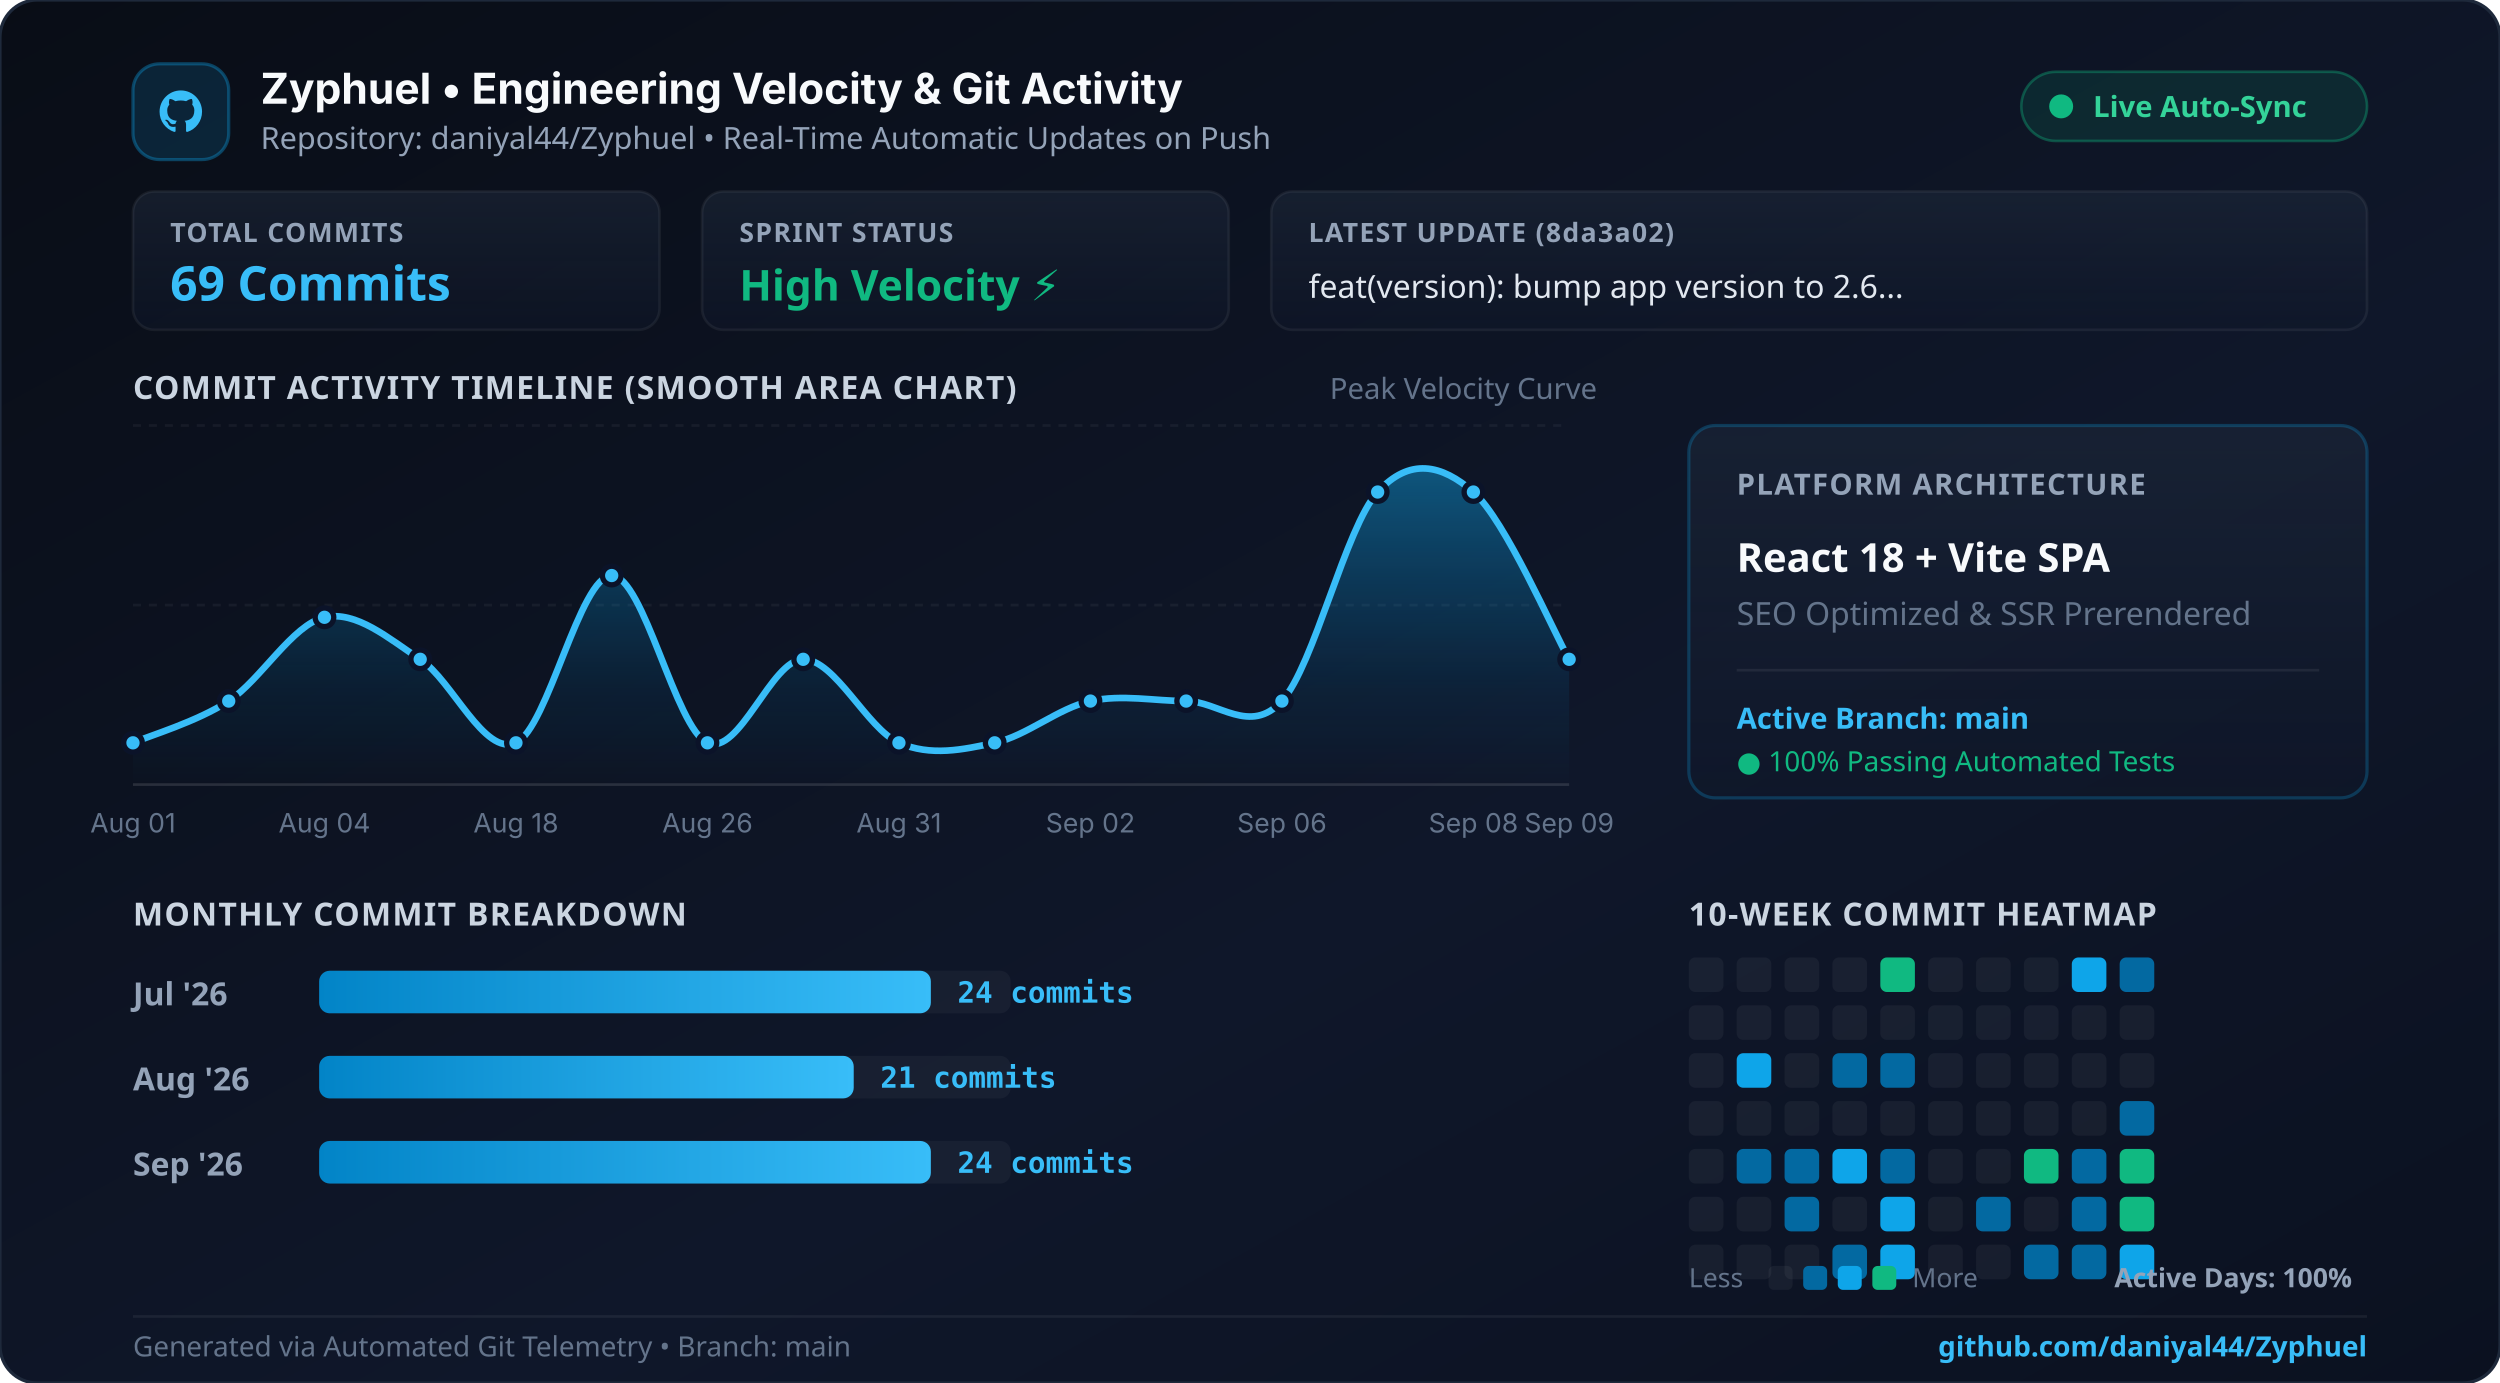
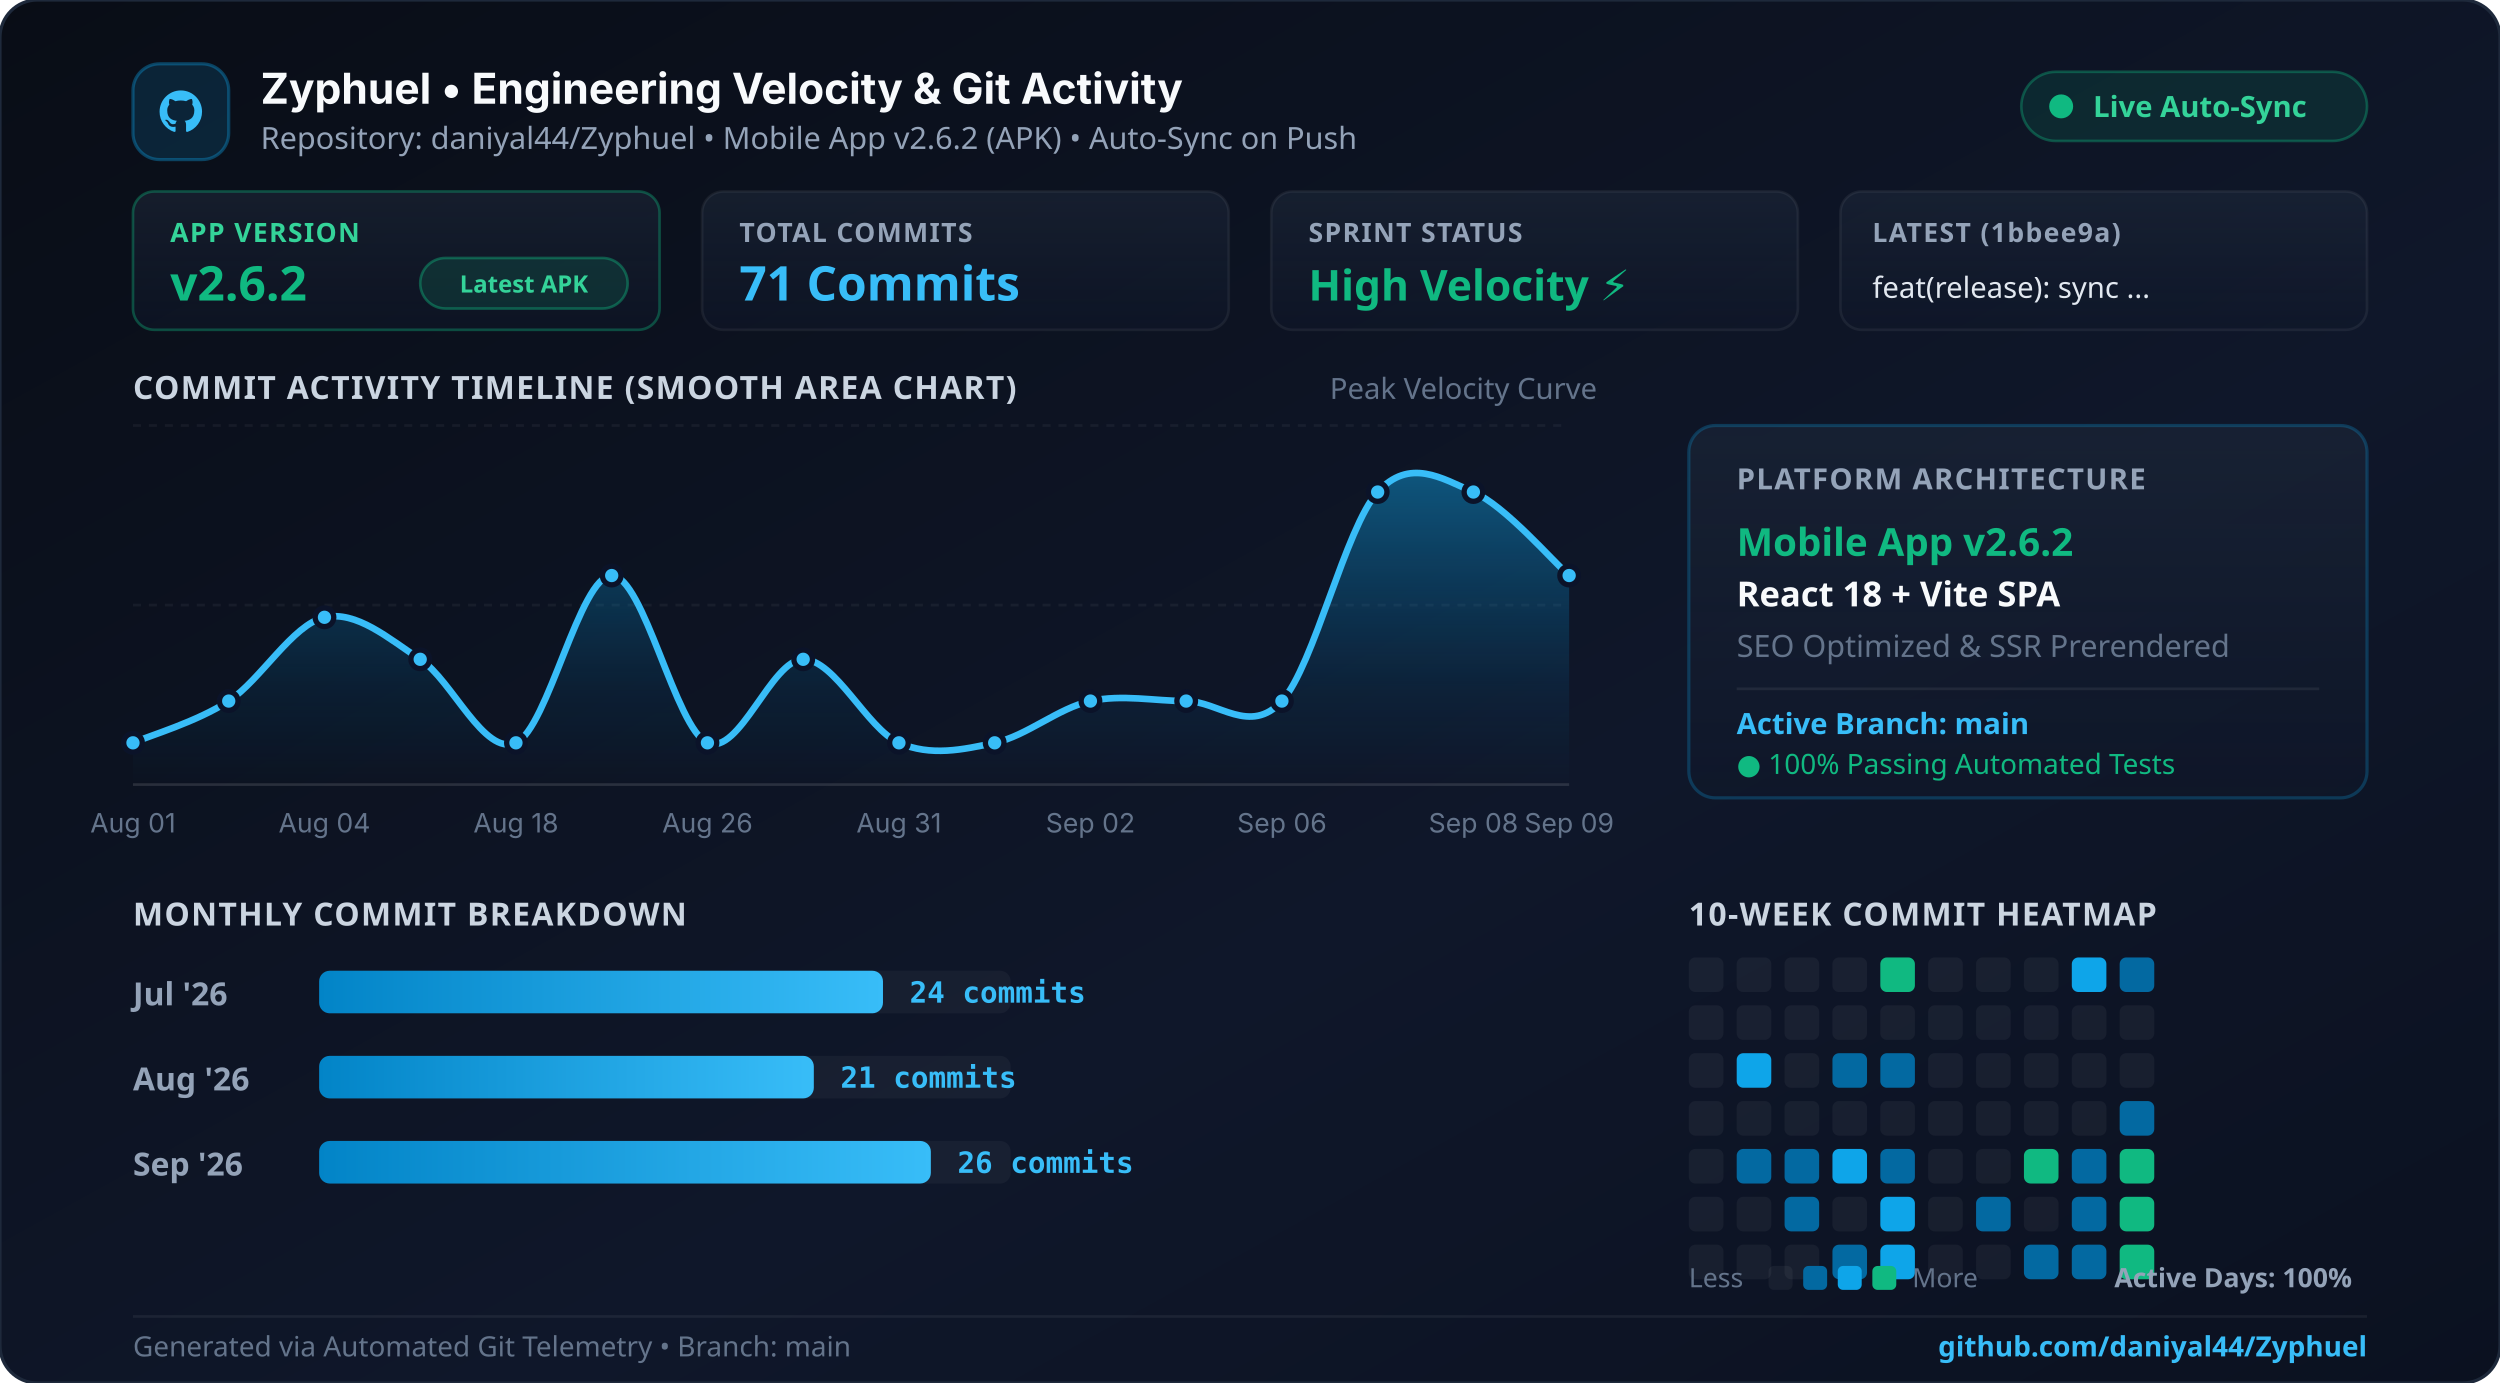
<svg xmlns="http://www.w3.org/2000/svg" width="940" height="520" viewBox="0 0 940 520" fill="none">
  <defs>
    <linearGradient id="bgGrad" x1="0%" y1="0%" x2="100%" y2="100%">
      <stop offset="0%" stop-color="#090d16" />
      <stop offset="60%" stop-color="#0f172a" />
      <stop offset="100%" stop-color="#0b1120" />
    </linearGradient>
    <linearGradient id="cardGrad" x1="0%" y1="0%" x2="0%" y2="100%">
      <stop offset="0%" stop-color="rgba(30, 41, 59, 0.55)" />
      <stop offset="100%" stop-color="rgba(15, 23, 42, 0.45)" />
    </linearGradient>
    <linearGradient id="areaGrad" x1="0%" y1="0%" x2="0%" y2="100%">
      <stop offset="0%" stop-color="#0ea5e9" stop-opacity="0.45" />
      <stop offset="70%" stop-color="#0284c7" stop-opacity="0.1" />
      <stop offset="100%" stop-color="#0284c7" stop-opacity="0.0" />
    </linearGradient>
    <linearGradient id="cyanGrad" x1="0%" y1="0%" x2="100%" y2="0%">
      <stop offset="0%" stop-color="#0284c7" />
      <stop offset="100%" stop-color="#38bdf8" />
    </linearGradient>
    <linearGradient id="topGlow" x1="0%" y1="0%" x2="100%" y2="0%">
      <stop offset="0%" stop-color="#0284c7" stop-opacity="0" />
      <stop offset="40%" stop-color="#38bdf8" stop-opacity="0.9" />
      <stop offset="70%" stop-color="#10b981" stop-opacity="0.8" />
      <stop offset="100%" stop-color="#10b981" stop-opacity="0" />
    </linearGradient>
  </defs>
  <rect width="940" height="520" rx="14" fill="url(#bgGrad)" stroke="#1e293b" stroke-width="1.2" />
  <line x1="60" y1="1.5" x2="880" y2="1.5" stroke="url(#topGlow)" stroke-width="2.5" />
  <g transform="translate(50, 24)">
    <rect width="36" height="36" rx="10" fill="rgba(14, 165, 233, 0.15)" stroke="rgba(14, 165, 233, 0.35)" stroke-width="1.2" />
    <path d="M18 10 C13.58 10 10 13.58 10 18 C10 21.54 12.29 24.53 15.47 25.59 C15.87 25.66 16.02 25.42 16.02 25.21 C16.02 25.02 16.01 24.39 16.01 23.63 C13.79 24.11 13.32 22.68 13.32 22.68 C12.95 21.76 12.43 21.51 12.43 21.51 C11.71 21.01 12.49 21.02 12.49 21.02 C13.28 21.08 13.7 21.84 13.7 21.84 C14.41 23.05 15.56 22.7 16.01 22.5 C16.08 21.99 16.29 21.63 16.51 21.43 C14.73 21.23 12.87 20.54 12.87 17.48 C12.87 16.61 13.18 15.9 13.69 15.34 C13.61 15.14 13.33 14.33 13.77 13.23 C13.77 13.23 14.44 13.01 15.97 14.05 C16.61 13.87 17.29 13.78 17.97 13.78 C18.65 13.78 19.33 13.87 19.97 14.05 C21.5 13.01 22.17 13.23 22.17 13.23 C22.61 14.33 22.33 15.14 22.25 15.34 C22.77 15.9 23.07 16.61 23.07 17.48 C23.07 20.55 21.2 21.23 19.42 21.43 C19.7 21.68 19.96 22.16 19.96 22.9 C19.96 23.95 19.95 24.8 19.95 25.21 C19.95 25.42 20.1 25.67 20.5 25.59 C23.68 24.53 25.97 21.54 25.97 18 C25.97 13.58 22.39 10 18 10 Z" fill="#38bdf8" />
    <text x="48" y="15" fill="#f8fafc" font-family="system-ui, -apple-system, sans-serif" font-size="16" font-weight="700">Zyphuel • Engineering Velocity &amp; Git Activity</text>
-     <text x="48" y="32" fill="#94a3b8" font-family="system-ui, sans-serif" font-size="11.5">Repository: daniyal44/Zyphuel • Real-Time Automatic Updates on Push</text>
+     <text x="48" y="32" fill="#94a3b8" font-family="system-ui, sans-serif" font-size="11.5">Repository: daniyal44/Zyphuel • Mobile App v2.6.2 (APK) • Auto-Sync on Push</text>
    <rect x="710" y="3" width="130" height="26" rx="13" fill="rgba(16, 185, 129, 0.12)" stroke="rgba(16, 185, 129, 0.35)" stroke-width="1" />
    <circle cx="725" cy="16" r="4.5" fill="#10b981" />
    <text x="737" y="20" fill="#34d399" font-family="system-ui, sans-serif" font-size="11" font-weight="700">Live Auto-Sync</text>
  </g>
  <g transform="translate(50, 72)">
-     <rect x="0" y="0" width="198" height="52" rx="8" fill="url(#cardGrad)" stroke="rgba(255,255,255,0.06)" />
-     <text x="14" y="19" fill="#94a3b8" font-family="system-ui, sans-serif" font-size="10" font-weight="700" letter-spacing="0.5">TOTAL COMMITS</text>
-     <text x="14" y="41" fill="#38bdf8" font-family="system-ui, sans-serif" font-size="18" font-weight="800">69 Commits</text>
+     <rect x="0" y="0" width="198" height="52" rx="8" fill="url(#cardGrad)" stroke="rgba(16, 185, 129, 0.35)" />
+     <text x="14" y="19" fill="#34d399" font-family="system-ui, sans-serif" font-size="10" font-weight="700" letter-spacing="0.5">APP VERSION</text>
+     <text x="14" y="41" fill="#10b981" font-family="system-ui, sans-serif" font-size="18" font-weight="800">v2.6.2</text>
+     <rect x="108" y="25" width="78" height="19" rx="9.5" fill="rgba(16, 185, 129, 0.15)" stroke="rgba(16, 185, 129, 0.4)" stroke-width="1" />
+     <text x="147" y="38" fill="#34d399" font-family="system-ui, sans-serif" font-size="9" font-weight="700" text-anchor="middle">Latest APK</text>
    <rect x="214" y="0" width="198" height="52" rx="8" fill="url(#cardGrad)" stroke="rgba(255,255,255,0.06)" />
-     <text x="228" y="19" fill="#94a3b8" font-family="system-ui, sans-serif" font-size="10" font-weight="700" letter-spacing="0.5">SPRINT STATUS</text>
-     <text x="228" y="41" fill="#10b981" font-family="system-ui, sans-serif" font-size="16" font-weight="800">High Velocity ⚡</text>
-     <rect x="428" y="0" width="412" height="52" rx="8" fill="url(#cardGrad)" stroke="rgba(255,255,255,0.06)" />
-     <text x="442" y="19" fill="#94a3b8" font-family="system-ui, sans-serif" font-size="10" font-weight="700" letter-spacing="0.5">LATEST UPDATE (8da3a02)</text>
-     <text x="442" y="40" fill="#e2e8f0" font-family="system-ui, sans-serif" font-size="12" font-weight="500">feat(version): bump app version to 2.6...</text>
+     <text x="228" y="19" fill="#94a3b8" font-family="system-ui, sans-serif" font-size="10" font-weight="700" letter-spacing="0.5">TOTAL COMMITS</text>
+     <text x="228" y="41" fill="#38bdf8" font-family="system-ui, sans-serif" font-size="18" font-weight="800">71 Commits</text>
+     <rect x="428" y="0" width="198" height="52" rx="8" fill="url(#cardGrad)" stroke="rgba(255,255,255,0.06)" />
+     <text x="442" y="19" fill="#94a3b8" font-family="system-ui, sans-serif" font-size="10" font-weight="700" letter-spacing="0.5">SPRINT STATUS</text>
+     <text x="442" y="41" fill="#10b981" font-family="system-ui, sans-serif" font-size="16" font-weight="800">High Velocity ⚡</text>
+     <rect x="642" y="0" width="198" height="52" rx="8" fill="url(#cardGrad)" stroke="rgba(255,255,255,0.06)" />
+     <text x="654" y="19" fill="#94a3b8" font-family="system-ui, sans-serif" font-size="10" font-weight="700" letter-spacing="0.5">LATEST (1bbee9a)</text>
+     <text x="654" y="40" fill="#e2e8f0" font-family="system-ui, sans-serif" font-size="11" font-weight="500">feat(release): sync ...</text>
  </g>
  <text x="50" y="150" fill="#cbd5e1" font-family="system-ui, sans-serif" font-size="12" font-weight="700" letter-spacing="0.5">COMMIT ACTIVITY TIMELINE (SMOOTH AREA CHART)</text>
  <text x="500" y="150" fill="#64748b" font-family="system-ui, sans-serif" font-size="11">Peak Velocity Curve</text>
  <line x1="50" y1="160" x2="590" y2="160" stroke="rgba(255,255,255,0.05)" stroke-dasharray="3 3" />
  <line x1="50" y1="227.5" x2="590" y2="227.5" stroke="rgba(255,255,255,0.05)" stroke-dasharray="3 3" />
  <line x1="50" y1="295" x2="590" y2="295" stroke="rgba(255,255,255,0.12)" />
-   <path d="M 50.0 279.3 C 56.0 276.7, 74.0 271.4, 86.0 263.6 C 98.0 255.7, 110.0 234.8, 122.0 232.1 C 134.0 229.5, 146.0 240.0, 158.0 247.9 C 170.0 255.7, 182.0 284.5, 194.0 279.3 C 206.0 274.0, 218.0 216.4, 230.0 216.4 C 242.0 216.4, 254.0 274.0, 266.0 279.3 C 278.0 284.5, 290.0 247.9, 302.0 247.9 C 314.0 247.9, 326.0 274.0, 338.0 279.3 C 350.0 284.5, 362.0 281.9, 374.0 279.3 C 386.0 276.7, 398.0 266.2, 410.0 263.6 C 422.0 261.0, 434.0 263.6, 446.0 263.6 C 458.0 263.6, 470.0 276.7, 482.0 263.6 C 494.0 250.5, 506.0 198.1, 518.0 185.0 C 530.0 171.9, 542.0 174.5, 554.0 185.0 C 566.0 195.5, 584.0 237.4, 590.0 247.9 L 590.0 295.0 L 50.0 295.0 Z" fill="url(#areaGrad)" />
-   <path d="M 50.0 279.3 C 56.0 276.7, 74.0 271.4, 86.0 263.6 C 98.0 255.7, 110.0 234.8, 122.0 232.1 C 134.0 229.5, 146.0 240.0, 158.0 247.9 C 170.0 255.7, 182.0 284.5, 194.0 279.3 C 206.0 274.0, 218.0 216.4, 230.0 216.4 C 242.0 216.4, 254.0 274.0, 266.0 279.3 C 278.0 284.5, 290.0 247.9, 302.0 247.9 C 314.0 247.9, 326.0 274.0, 338.0 279.3 C 350.0 284.5, 362.0 281.9, 374.0 279.3 C 386.0 276.7, 398.0 266.2, 410.0 263.6 C 422.0 261.0, 434.0 263.6, 446.0 263.6 C 458.0 263.6, 470.0 276.7, 482.0 263.6 C 494.0 250.5, 506.0 198.1, 518.0 185.0 C 530.0 171.9, 542.0 174.5, 554.0 185.0 C 566.0 195.5, 584.0 237.4, 590.0 247.9" fill="none" stroke="#38bdf8" stroke-width="2.5" stroke-linecap="round" />
+   <path d="M 50.0 279.3 C 56.0 276.7, 74.0 271.4, 86.0 263.6 C 98.0 255.7, 110.0 234.8, 122.0 232.1 C 134.0 229.5, 146.0 240.0, 158.0 247.9 C 170.0 255.7, 182.0 284.5, 194.0 279.3 C 206.0 274.0, 218.0 216.4, 230.0 216.4 C 242.0 216.4, 254.0 274.0, 266.0 279.3 C 278.0 284.5, 290.0 247.9, 302.0 247.9 C 314.0 247.9, 326.0 274.0, 338.0 279.3 C 350.0 284.5, 362.0 281.9, 374.0 279.3 C 386.0 276.7, 398.0 266.2, 410.0 263.6 C 422.0 261.0, 434.0 263.6, 446.0 263.6 C 458.0 263.6, 470.0 276.7, 482.0 263.6 C 494.0 250.5, 506.0 198.1, 518.0 185.0 C 530.0 171.9, 542.0 179.8, 554.0 185.0 C 566.0 190.2, 584.0 211.2, 590.0 216.4 L 590.0 295.0 L 50.0 295.0 Z" fill="url(#areaGrad)" />
+   <path d="M 50.0 279.3 C 56.0 276.7, 74.0 271.4, 86.0 263.6 C 98.0 255.7, 110.0 234.8, 122.0 232.1 C 134.0 229.5, 146.0 240.0, 158.0 247.9 C 170.0 255.7, 182.0 284.5, 194.0 279.3 C 206.0 274.0, 218.0 216.4, 230.0 216.4 C 242.0 216.4, 254.0 274.0, 266.0 279.3 C 278.0 284.5, 290.0 247.9, 302.0 247.9 C 314.0 247.9, 326.0 274.0, 338.0 279.3 C 350.0 284.5, 362.0 281.9, 374.0 279.3 C 386.0 276.7, 398.0 266.2, 410.0 263.6 C 422.0 261.0, 434.0 263.6, 446.0 263.6 C 458.0 263.6, 470.0 276.7, 482.0 263.6 C 494.0 250.5, 506.0 198.1, 518.0 185.0 C 530.0 171.9, 542.0 179.8, 554.0 185.0 C 566.0 190.2, 584.0 211.2, 590.0 216.4" fill="none" stroke="#38bdf8" stroke-width="2.5" stroke-linecap="round" />
  <circle cx="50.0" cy="279.3" r="3.5" fill="#38bdf8" stroke="#0b1329" stroke-width="2" />
  <text x="50.0" y="313" fill="#64748b" font-family="system-ui, -apple-system, sans-serif" font-size="10" text-anchor="middle">Aug 01</text>
  <circle cx="86.0" cy="263.6" r="3.5" fill="#38bdf8" stroke="#0b1329" stroke-width="2" />
  <circle cx="122.0" cy="232.1" r="3.5" fill="#38bdf8" stroke="#0b1329" stroke-width="2" />
  <text x="122.0" y="313" fill="#64748b" font-family="system-ui, -apple-system, sans-serif" font-size="10" text-anchor="middle">Aug 04</text>
  <circle cx="158.0" cy="247.9" r="3.5" fill="#38bdf8" stroke="#0b1329" stroke-width="2" />
  <circle cx="194.0" cy="279.3" r="3.5" fill="#38bdf8" stroke="#0b1329" stroke-width="2" />
  <text x="194.0" y="313" fill="#64748b" font-family="system-ui, -apple-system, sans-serif" font-size="10" text-anchor="middle">Aug 18</text>
  <circle cx="230.0" cy="216.4" r="3.5" fill="#38bdf8" stroke="#0b1329" stroke-width="2" />
  <circle cx="266.0" cy="279.3" r="3.5" fill="#38bdf8" stroke="#0b1329" stroke-width="2" />
  <text x="266.0" y="313" fill="#64748b" font-family="system-ui, -apple-system, sans-serif" font-size="10" text-anchor="middle">Aug 26</text>
  <circle cx="302.0" cy="247.9" r="3.5" fill="#38bdf8" stroke="#0b1329" stroke-width="2" />
  <circle cx="338.0" cy="279.3" r="3.5" fill="#38bdf8" stroke="#0b1329" stroke-width="2" />
  <text x="338.0" y="313" fill="#64748b" font-family="system-ui, -apple-system, sans-serif" font-size="10" text-anchor="middle">Aug 31</text>
  <circle cx="374.0" cy="279.3" r="3.5" fill="#38bdf8" stroke="#0b1329" stroke-width="2" />
  <circle cx="410.0" cy="263.6" r="3.5" fill="#38bdf8" stroke="#0b1329" stroke-width="2" />
  <text x="410.0" y="313" fill="#64748b" font-family="system-ui, -apple-system, sans-serif" font-size="10" text-anchor="middle">Sep 02</text>
  <circle cx="446.0" cy="263.6" r="3.5" fill="#38bdf8" stroke="#0b1329" stroke-width="2" />
  <circle cx="482.0" cy="263.6" r="3.5" fill="#38bdf8" stroke="#0b1329" stroke-width="2" />
  <text x="482.0" y="313" fill="#64748b" font-family="system-ui, -apple-system, sans-serif" font-size="10" text-anchor="middle">Sep 06</text>
  <circle cx="518.0" cy="185.0" r="3.5" fill="#38bdf8" stroke="#0b1329" stroke-width="2" />
  <circle cx="554.0" cy="185.0" r="3.5" fill="#38bdf8" stroke="#0b1329" stroke-width="2" />
  <text x="554.0" y="313" fill="#64748b" font-family="system-ui, -apple-system, sans-serif" font-size="10" text-anchor="middle">Sep 08</text>
-   <circle cx="590.0" cy="247.9" r="3.5" fill="#38bdf8" stroke="#0b1329" stroke-width="2" />
+   <circle cx="590.0" cy="216.4" r="3.5" fill="#38bdf8" stroke="#0b1329" stroke-width="2" />
  <text x="590.0" y="313" fill="#64748b" font-family="system-ui, -apple-system, sans-serif" font-size="10" text-anchor="middle">Sep 09</text>
  <g transform="translate(635, 160)">
    <rect width="255" height="140" rx="10" fill="url(#cardGrad)" stroke="rgba(14, 165, 233, 0.25)" stroke-width="1.2" />
-     <text x="18" y="26" fill="#94a3b8" font-family="system-ui, sans-serif" font-size="11" font-weight="700" letter-spacing="0.5">PLATFORM ARCHITECTURE</text>
-     <text x="18" y="55" fill="#f8fafc" font-family="system-ui, sans-serif" font-size="15" font-weight="700">React 18 + Vite SPA</text>
-     <text x="18" y="75" fill="#64748b" font-family="system-ui, sans-serif" font-size="12">SEO Optimized &amp; SSR Prerendered</text>
-     <line x1="18" y1="92" x2="237" y2="92" stroke="rgba(255,255,255,0.07)" />
-     <text x="18" y="114" fill="#38bdf8" font-family="system-ui, sans-serif" font-size="11" font-weight="600">Active Branch: main</text>
-     <text x="18" y="130" fill="#10b981" font-family="system-ui, sans-serif" font-size="10.5">● 100% Passing Automated Tests</text>
+     <text x="18" y="24" fill="#94a3b8" font-family="system-ui, sans-serif" font-size="11" font-weight="700" letter-spacing="0.5">PLATFORM ARCHITECTURE</text>
+     <text x="18" y="49" fill="#10b981" font-family="system-ui, sans-serif" font-size="14.5" font-weight="700">Mobile App v2.6.2</text>
+     <text x="18" y="68" fill="#f8fafc" font-family="system-ui, sans-serif" font-size="13" font-weight="600">React 18 + Vite SPA</text>
+     <text x="18" y="87" fill="#64748b" font-family="system-ui, sans-serif" font-size="11.5">SEO Optimized &amp; SSR Prerendered</text>
+     <line x1="18" y1="99" x2="237" y2="99" stroke="rgba(255,255,255,0.07)" />
+     <text x="18" y="116" fill="#38bdf8" font-family="system-ui, sans-serif" font-size="11" font-weight="600">Active Branch: main</text>
+     <text x="18" y="131" fill="#10b981" font-family="system-ui, sans-serif" font-size="10.5">● 100% Passing Automated Tests</text>
  </g>
  <text x="50" y="348" fill="#cbd5e1" font-family="system-ui, sans-serif" font-size="12" font-weight="700" letter-spacing="0.5">MONTHLY COMMIT BREAKDOWN</text>
  <text x="635" y="348" fill="#cbd5e1" font-family="system-ui, sans-serif" font-size="12" font-weight="700" letter-spacing="0.5">10-WEEK COMMIT HEATMAP</text>
  <text x="50" y="378" fill="#94a3b8" font-family="system-ui, sans-serif" font-size="12" font-weight="600">Jul '26</text>
  <rect x="120" y="365" width="260" height="16" rx="4" fill="rgba(255,255,255,0.04)" />
-   <rect x="120" y="365" width="230" height="16" rx="4" fill="url(#cyanGrad)" />
-   <text x="360" y="377" fill="#38bdf8" font-family="monospace" font-size="11" font-weight="700">24 commits</text>
+   <rect x="120" y="365" width="212" height="16" rx="4" fill="url(#cyanGrad)" />
+   <text x="342" y="377" fill="#38bdf8" font-family="monospace" font-size="11" font-weight="700">24 commits</text>
  <text x="50" y="410" fill="#94a3b8" font-family="system-ui, sans-serif" font-size="12" font-weight="600">Aug '26</text>
  <rect x="120" y="397" width="260" height="16" rx="4" fill="rgba(255,255,255,0.04)" />
-   <rect x="120" y="397" width="201" height="16" rx="4" fill="url(#cyanGrad)" />
-   <text x="331" y="409" fill="#38bdf8" font-family="monospace" font-size="11" font-weight="700">21 commits</text>
+   <rect x="120" y="397" width="186" height="16" rx="4" fill="url(#cyanGrad)" />
+   <text x="316" y="409" fill="#38bdf8" font-family="monospace" font-size="11" font-weight="700">21 commits</text>
  <text x="50" y="442" fill="#94a3b8" font-family="system-ui, sans-serif" font-size="12" font-weight="600">Sep '26</text>
  <rect x="120" y="429" width="260" height="16" rx="4" fill="rgba(255,255,255,0.04)" />
  <rect x="120" y="429" width="230" height="16" rx="4" fill="url(#cyanGrad)" />
-   <text x="360" y="441" fill="#38bdf8" font-family="monospace" font-size="11" font-weight="700">24 commits</text>
+   <text x="360" y="441" fill="#38bdf8" font-family="monospace" font-size="11" font-weight="700">26 commits</text>
  <g>
    <rect x="635" y="360" width="13" height="13" rx="2.5" fill="rgba(255,255,255,0.05)" />
    <rect x="635" y="378" width="13" height="13" rx="2.5" fill="rgba(255,255,255,0.05)" />
    <rect x="635" y="396" width="13" height="13" rx="2.5" fill="rgba(255,255,255,0.05)" />
    <rect x="635" y="414" width="13" height="13" rx="2.5" fill="rgba(255,255,255,0.05)" />
    <rect x="635" y="432" width="13" height="13" rx="2.5" fill="rgba(255,255,255,0.05)" />
    <rect x="635" y="450" width="13" height="13" rx="2.5" fill="rgba(255,255,255,0.05)" />
    <rect x="635" y="468" width="13" height="13" rx="2.5" fill="rgba(255,255,255,0.05)" />
    <rect x="653" y="360" width="13" height="13" rx="2.5" fill="rgba(255,255,255,0.05)" />
    <rect x="653" y="378" width="13" height="13" rx="2.5" fill="rgba(255,255,255,0.05)" />
    <rect x="653" y="396" width="13" height="13" rx="2.5" fill="#0ea5e9" />
    <rect x="653" y="414" width="13" height="13" rx="2.5" fill="rgba(255,255,255,0.05)" />
    <rect x="653" y="432" width="13" height="13" rx="2.5" fill="#0369a1" />
    <rect x="653" y="450" width="13" height="13" rx="2.5" fill="rgba(255,255,255,0.05)" />
    <rect x="653" y="468" width="13" height="13" rx="2.5" fill="rgba(255,255,255,0.05)" />
    <rect x="671" y="360" width="13" height="13" rx="2.5" fill="rgba(255,255,255,0.05)" />
    <rect x="671" y="378" width="13" height="13" rx="2.5" fill="rgba(255,255,255,0.05)" />
    <rect x="671" y="396" width="13" height="13" rx="2.5" fill="rgba(255,255,255,0.05)" />
    <rect x="671" y="414" width="13" height="13" rx="2.5" fill="rgba(255,255,255,0.05)" />
    <rect x="671" y="432" width="13" height="13" rx="2.5" fill="#0369a1" />
    <rect x="671" y="450" width="13" height="13" rx="2.5" fill="#0369a1" />
    <rect x="671" y="468" width="13" height="13" rx="2.5" fill="rgba(255,255,255,0.05)" />
    <rect x="689" y="360" width="13" height="13" rx="2.5" fill="rgba(255,255,255,0.05)" />
    <rect x="689" y="378" width="13" height="13" rx="2.5" fill="rgba(255,255,255,0.05)" />
    <rect x="689" y="396" width="13" height="13" rx="2.5" fill="#0369a1" />
    <rect x="689" y="414" width="13" height="13" rx="2.5" fill="rgba(255,255,255,0.05)" />
    <rect x="689" y="432" width="13" height="13" rx="2.5" fill="#0ea5e9" />
    <rect x="689" y="450" width="13" height="13" rx="2.5" fill="rgba(255,255,255,0.05)" />
    <rect x="689" y="468" width="13" height="13" rx="2.5" fill="#0369a1" />
    <rect x="707" y="360" width="13" height="13" rx="2.5" fill="#10b981" />
    <rect x="707" y="378" width="13" height="13" rx="2.5" fill="rgba(255,255,255,0.05)" />
    <rect x="707" y="396" width="13" height="13" rx="2.5" fill="#0369a1" />
    <rect x="707" y="414" width="13" height="13" rx="2.5" fill="rgba(255,255,255,0.05)" />
    <rect x="707" y="432" width="13" height="13" rx="2.5" fill="#0369a1" />
    <rect x="707" y="450" width="13" height="13" rx="2.5" fill="#0ea5e9" />
    <rect x="707" y="468" width="13" height="13" rx="2.5" fill="#0ea5e9" />
    <rect x="725" y="360" width="13" height="13" rx="2.5" fill="rgba(255,255,255,0.05)" />
    <rect x="725" y="378" width="13" height="13" rx="2.5" fill="rgba(255,255,255,0.05)" />
    <rect x="725" y="396" width="13" height="13" rx="2.5" fill="rgba(255,255,255,0.05)" />
    <rect x="725" y="414" width="13" height="13" rx="2.5" fill="rgba(255,255,255,0.05)" />
    <rect x="725" y="432" width="13" height="13" rx="2.5" fill="rgba(255,255,255,0.05)" />
    <rect x="725" y="450" width="13" height="13" rx="2.5" fill="rgba(255,255,255,0.05)" />
    <rect x="725" y="468" width="13" height="13" rx="2.5" fill="rgba(255,255,255,0.05)" />
    <rect x="743" y="360" width="13" height="13" rx="2.5" fill="rgba(255,255,255,0.05)" />
    <rect x="743" y="378" width="13" height="13" rx="2.5" fill="rgba(255,255,255,0.05)" />
    <rect x="743" y="396" width="13" height="13" rx="2.5" fill="rgba(255,255,255,0.05)" />
    <rect x="743" y="414" width="13" height="13" rx="2.5" fill="rgba(255,255,255,0.05)" />
    <rect x="743" y="432" width="13" height="13" rx="2.5" fill="rgba(255,255,255,0.05)" />
    <rect x="743" y="450" width="13" height="13" rx="2.5" fill="#0369a1" />
    <rect x="743" y="468" width="13" height="13" rx="2.5" fill="rgba(255,255,255,0.05)" />
    <rect x="761" y="360" width="13" height="13" rx="2.5" fill="rgba(255,255,255,0.05)" />
    <rect x="761" y="378" width="13" height="13" rx="2.5" fill="rgba(255,255,255,0.05)" />
    <rect x="761" y="396" width="13" height="13" rx="2.5" fill="rgba(255,255,255,0.05)" />
    <rect x="761" y="414" width="13" height="13" rx="2.5" fill="rgba(255,255,255,0.05)" />
    <rect x="761" y="432" width="13" height="13" rx="2.5" fill="#10b981" />
    <rect x="761" y="450" width="13" height="13" rx="2.5" fill="rgba(255,255,255,0.05)" />
    <rect x="761" y="468" width="13" height="13" rx="2.5" fill="#0369a1" />
    <rect x="779" y="360" width="13" height="13" rx="2.5" fill="#0ea5e9" />
    <rect x="779" y="378" width="13" height="13" rx="2.5" fill="rgba(255,255,255,0.05)" />
    <rect x="779" y="396" width="13" height="13" rx="2.5" fill="rgba(255,255,255,0.05)" />
    <rect x="779" y="414" width="13" height="13" rx="2.5" fill="rgba(255,255,255,0.05)" />
    <rect x="779" y="432" width="13" height="13" rx="2.5" fill="#0369a1" />
    <rect x="779" y="450" width="13" height="13" rx="2.5" fill="#0369a1" />
    <rect x="779" y="468" width="13" height="13" rx="2.5" fill="#0369a1" />
    <rect x="797" y="360" width="13" height="13" rx="2.5" fill="#0369a1" />
    <rect x="797" y="378" width="13" height="13" rx="2.5" fill="rgba(255,255,255,0.05)" />
    <rect x="797" y="396" width="13" height="13" rx="2.5" fill="rgba(255,255,255,0.05)" />
    <rect x="797" y="414" width="13" height="13" rx="2.5" fill="#0369a1" />
    <rect x="797" y="432" width="13" height="13" rx="2.5" fill="#10b981" />
    <rect x="797" y="450" width="13" height="13" rx="2.5" fill="#10b981" />
-     <rect x="797" y="468" width="13" height="13" rx="2.5" fill="#0ea5e9" />
+     <rect x="797" y="468" width="13" height="13" rx="2.5" fill="#10b981" />
    <g transform="translate(635, 475)">
      <text x="0" y="9" fill="#64748b" font-family="system-ui, sans-serif" font-size="10">Less</text>
      <rect x="30" y="1" width="9" height="9" rx="2" fill="rgba(255,255,255,0.05)" />
      <rect x="43" y="1" width="9" height="9" rx="2" fill="#0369a1" />
      <rect x="56" y="1" width="9" height="9" rx="2" fill="#0ea5e9" />
      <rect x="69" y="1" width="9" height="9" rx="2" fill="#10b981" />
      <text x="84" y="9" fill="#64748b" font-family="system-ui, sans-serif" font-size="10">More</text>
      <text x="160" y="9" fill="#94a3b8" font-family="system-ui, sans-serif" font-size="10" font-weight="600">Active Days: 100%</text>
    </g>
  </g>
  <line x1="50" y1="495" x2="890" y2="495" stroke="rgba(255,255,255,0.06)" />
  <text x="50" y="510" fill="#64748b" font-family="system-ui, sans-serif" font-size="10.5">Generated via Automated Git Telemetry • Branch: main</text>
  <text x="890" y="510" fill="#38bdf8" font-family="system-ui, sans-serif" font-size="10.5" font-weight="600" text-anchor="end">github.com/daniyal44/Zyphuel</text>
</svg>
